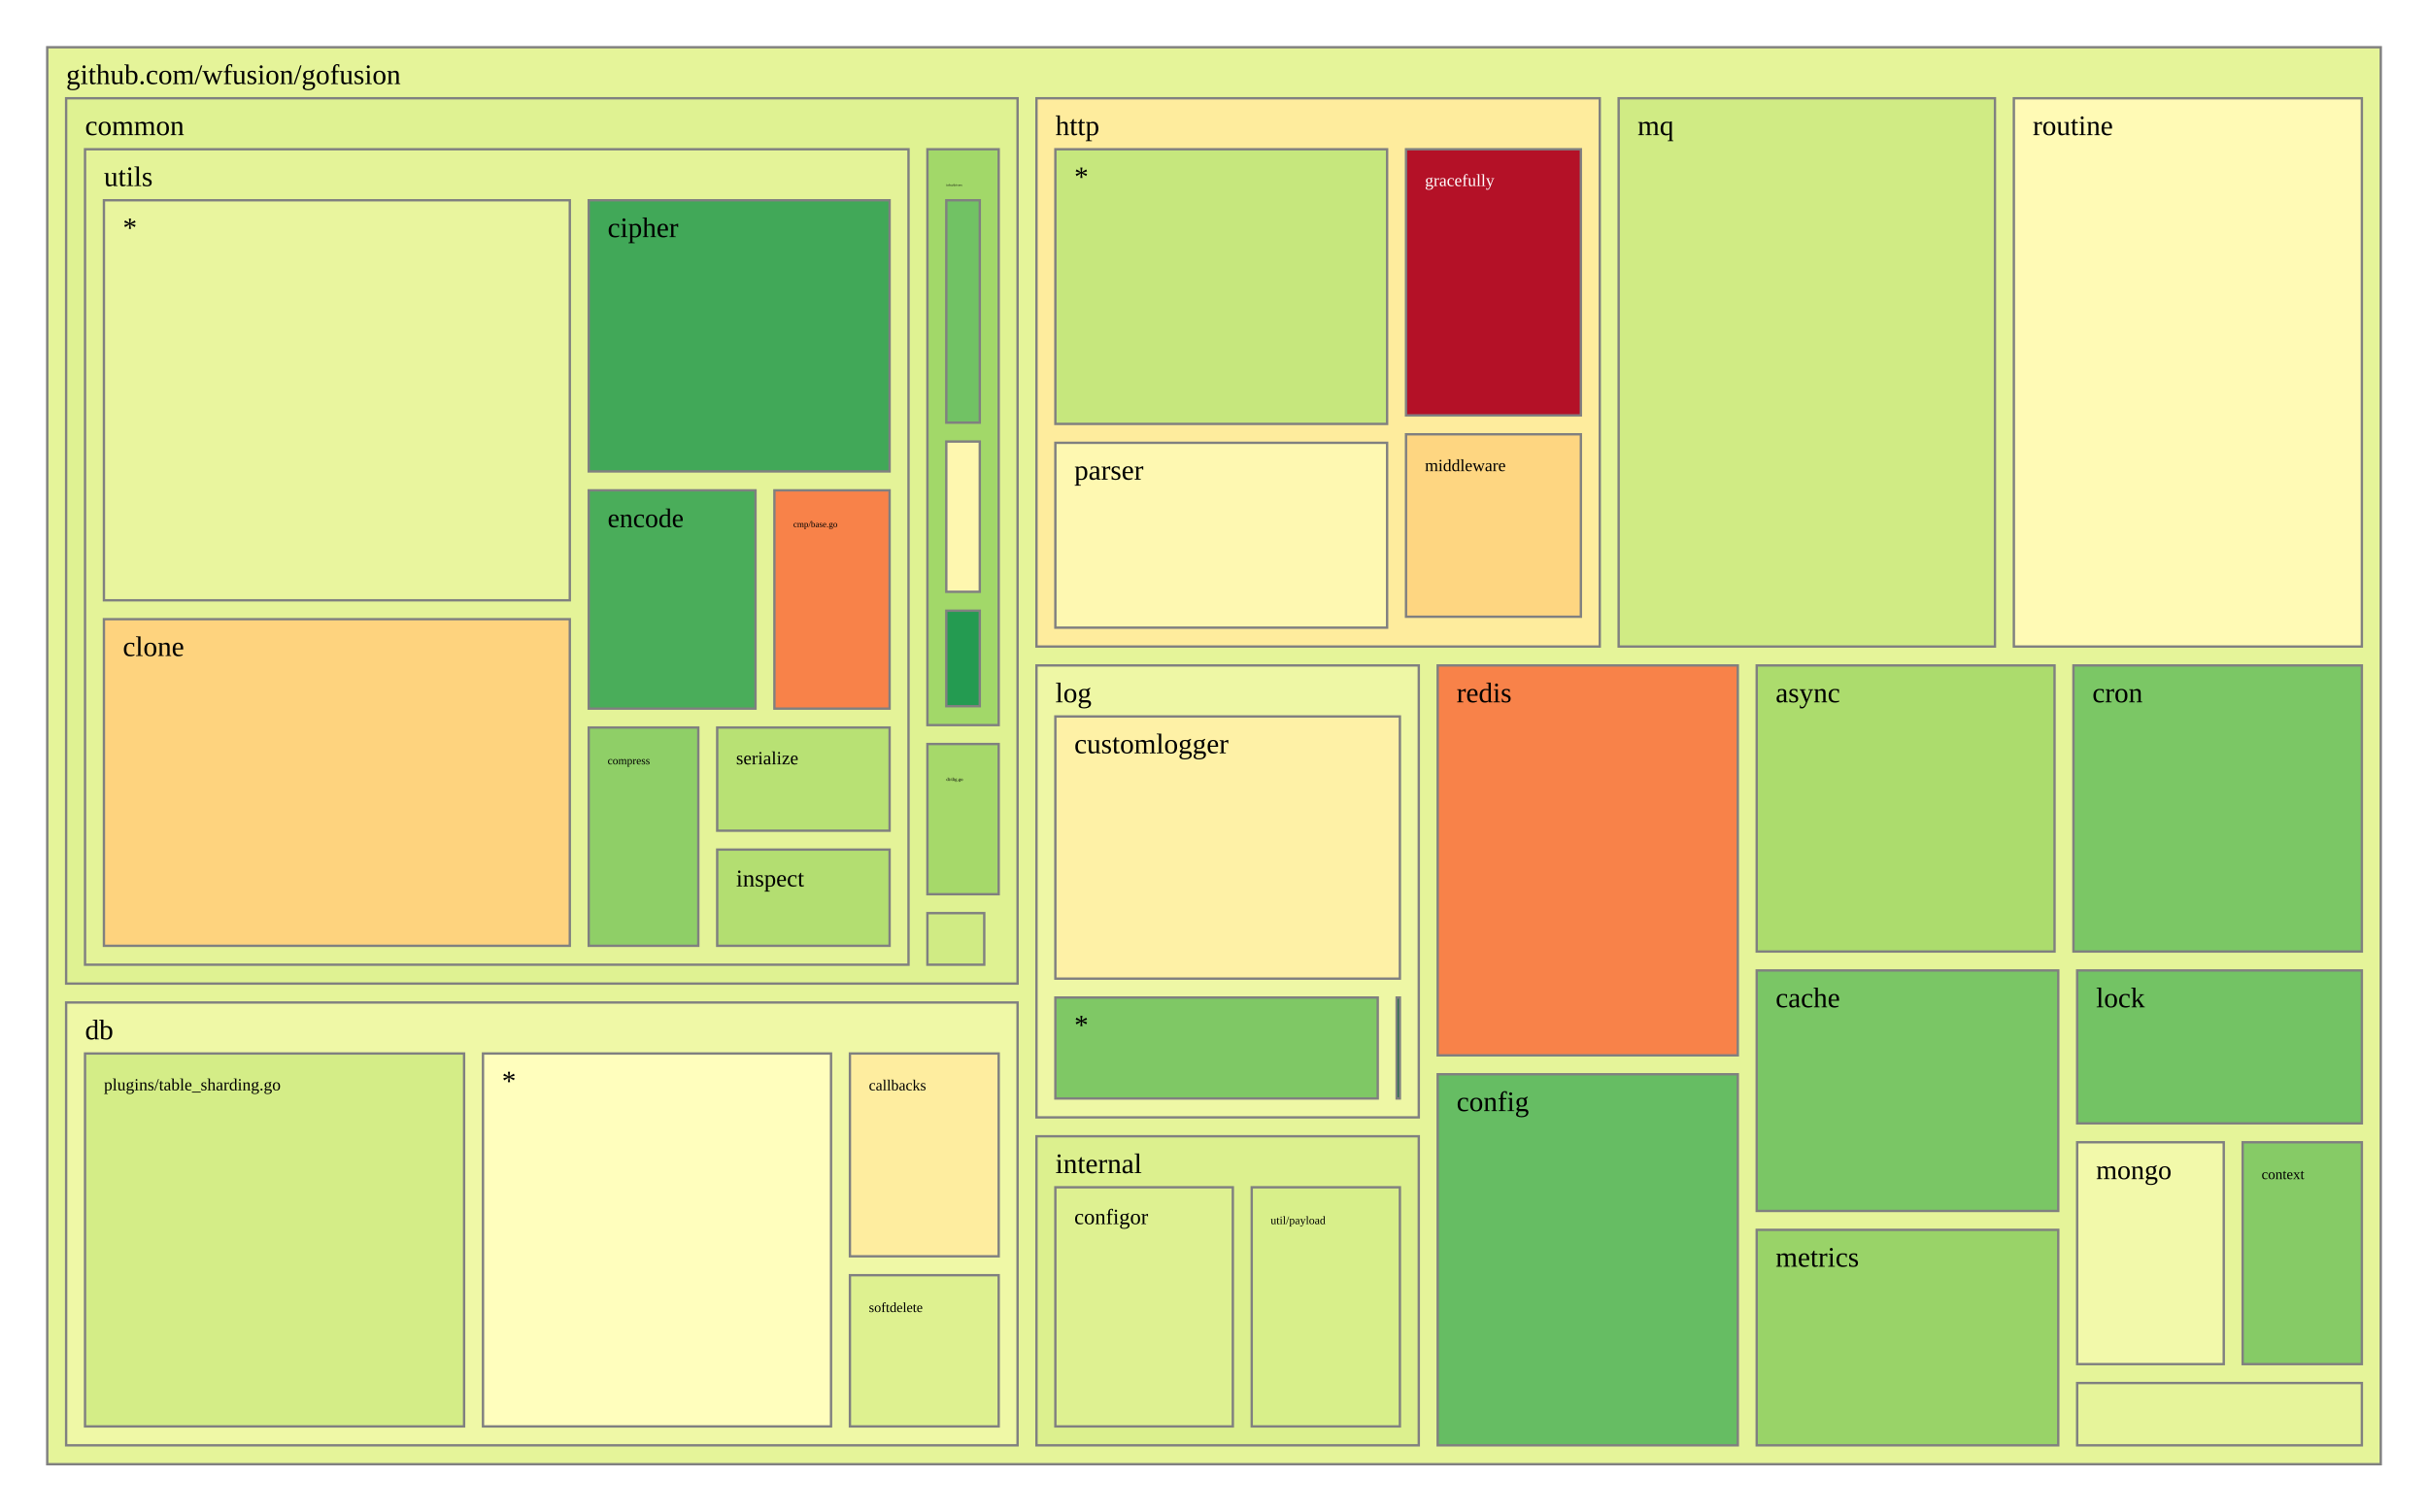
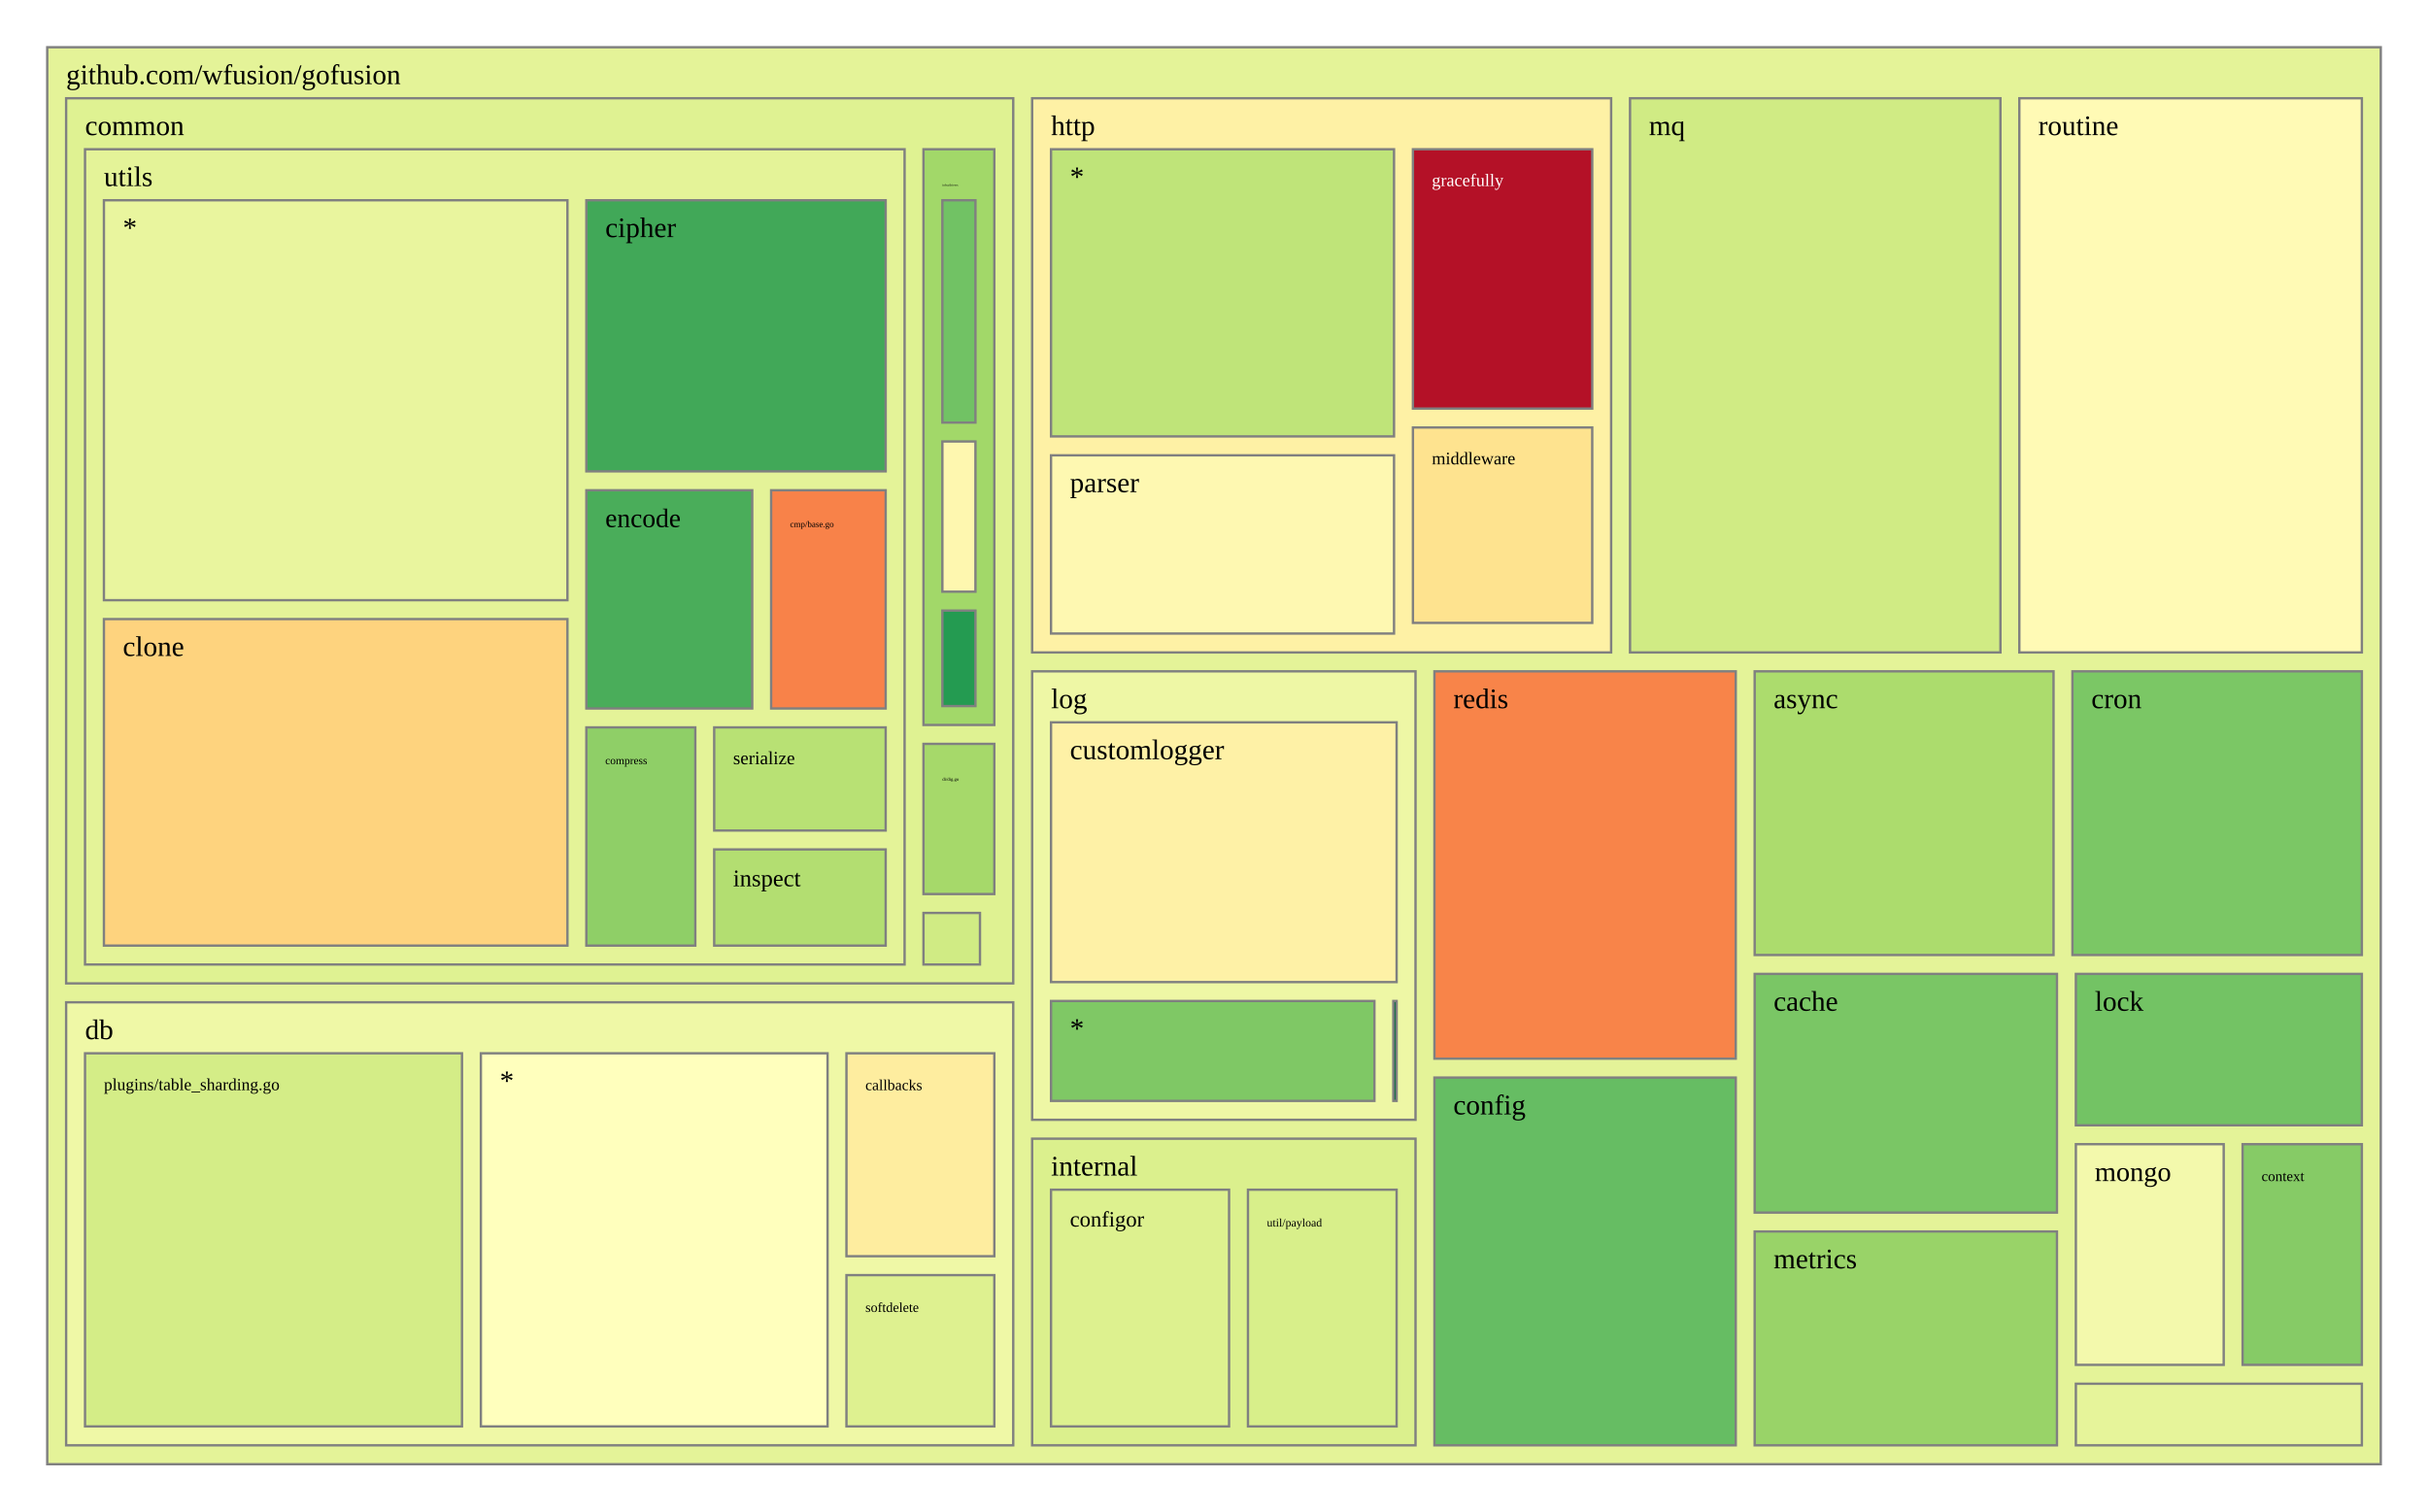
<svg xmlns="http://www.w3.org/2000/svg" viewBox="0 0 1028 640" style="background: white none repeat scroll 0% 0%;">
  <g>
-     <rect x="20" y="20" width="988" height="600" style="fill: rgba(229, 244, 153, 65535);opacity:1;fill-opacity:1;stroke:rgba(128,128,128,65535);stroke-width:1px;stroke-opacity:1;" />
+     <rect x="20" y="20" width="988" height="600" style="fill: rgba(228, 243, 152, 65535);opacity:1;fill-opacity:1;stroke:rgba(128,128,128,65535);stroke-width:1px;stroke-opacity:1;" />
    <text data-notex="1" text-anchor="start" transform="translate(28,35.6) scale(1)" style="font-family: Open Sans, verdana, arial, sans-serif !important; font-size: 12px; fill: rgb(0, 0, 0, 65535); fill-opacity: 1; white-space: pre;" data-math="N">github.com/wfusion/gofusion</text>
  </g>
  <g>
-     <rect x="743.778" y="281.772" width="126.101" height="121.145" style="fill: rgba(172, 220, 109, 65535);opacity:1;fill-opacity:1;stroke:rgba(128,128,128,65535);stroke-width:1px;stroke-opacity:1;" />
-     <text data-notex="1" text-anchor="start" transform="translate(751.7778,297.3723) scale(1)" style="font-family: Open Sans, verdana, arial, sans-serif !important; font-size: 12px; fill: rgb(0, 0, 0, 65535); fill-opacity: 1; white-space: pre;" data-math="N">async</text>
+     <rect x="742.913" y="284.265" width="126.54" height="120.12" style="fill: rgba(172, 220, 109, 65535);opacity:1;fill-opacity:1;stroke:rgba(128,128,128,65535);stroke-width:1px;stroke-opacity:1;" />
+     <text data-notex="1" text-anchor="start" transform="translate(750.913,299.8646) scale(1)" style="font-family: Open Sans, verdana, arial, sans-serif !important; font-size: 12px; fill: rgb(0, 0, 0, 65535); fill-opacity: 1; white-space: pre;" data-math="N">async</text>
  </g>
  <g>
-     <rect x="743.778" y="410.917" width="127.675" height="101.844" style="fill: rgba(122, 198, 101, 65535);opacity:1;fill-opacity:1;stroke:rgba(128,128,128,65535);stroke-width:1px;stroke-opacity:1;" />
-     <text data-notex="1" text-anchor="start" transform="translate(751.7778,426.5173) scale(1)" style="font-family: Open Sans, verdana, arial, sans-serif !important; font-size: 12px; fill: rgb(0, 0, 0, 65535); fill-opacity: 1; white-space: pre;" data-math="N">cache</text>
+     <rect x="742.913" y="412.384" width="127.993" height="101.073" style="fill: rgba(122, 198, 101, 65535);opacity:1;fill-opacity:1;stroke:rgba(128,128,128,65535);stroke-width:1px;stroke-opacity:1;" />
+     <text data-notex="1" text-anchor="start" transform="translate(750.913,427.9843) scale(1)" style="font-family: Open Sans, verdana, arial, sans-serif !important; font-size: 12px; fill: rgb(0, 0, 0, 65535); fill-opacity: 1; white-space: pre;" data-math="N">cache</text>
  </g>
  <g>
-     <rect x="28" y="41.6" width="402.836" height="374.89" style="fill: rgba(223, 242, 146, 65535);opacity:1;fill-opacity:1;stroke:rgba(128,128,128,65535);stroke-width:1px;stroke-opacity:1;" />
+     <rect x="28" y="41.6" width="400.997" height="374.807" style="fill: rgba(223, 242, 146, 65535);opacity:1;fill-opacity:1;stroke:rgba(128,128,128,65535);stroke-width:1px;stroke-opacity:1;" />
    <text data-notex="1" text-anchor="start" transform="translate(36,57.2) scale(1)" style="font-family: Open Sans, verdana, arial, sans-serif !important; font-size: 12px; fill: rgb(0, 0, 0, 65535); fill-opacity: 1; white-space: pre;" data-math="N">common</text>
  </g>
  <g>
-     <rect x="608.704" y="454.881" width="127.074" height="157.119" style="fill: rgba(102, 189, 99, 65535);opacity:1;fill-opacity:1;stroke:rgba(128,128,128,65535);stroke-width:1px;stroke-opacity:1;" />
-     <text data-notex="1" text-anchor="start" transform="translate(616.7039,470.481) scale(1)" style="font-family: Open Sans, verdana, arial, sans-serif !important; font-size: 12px; fill: rgb(0, 0, 0, 65535); fill-opacity: 1; white-space: pre;" data-math="N">config</text>
+     <rect x="607.323" y="456.282" width="127.59" height="155.718" style="fill: rgba(102, 189, 99, 65535);opacity:1;fill-opacity:1;stroke:rgba(128,128,128,65535);stroke-width:1px;stroke-opacity:1;" />
+     <text data-notex="1" text-anchor="start" transform="translate(615.3226,471.8819) scale(1)" style="font-family: Open Sans, verdana, arial, sans-serif !important; font-size: 12px; fill: rgb(0, 0, 0, 65535); fill-opacity: 1; white-space: pre;" data-math="N">config</text>
  </g>
  <g>
-     <rect x="949.524" y="483.677" width="50.476" height="93.943" style="fill: rgba(134, 203, 102, 65535);opacity:1;fill-opacity:1;stroke:rgba(128,128,128,65535);stroke-width:1px;stroke-opacity:1;" />
-     <text data-notex="1" text-anchor="start" transform="translate(957.5236,499.2765) scale(0.513041)" style="font-family: Open Sans, verdana, arial, sans-serif !important; font-size: 12px; fill: rgb(0, 0, 0, 65535); fill-opacity: 1; white-space: pre;" data-math="N">context</text>
+     <rect x="949.504" y="484.495" width="50.496" height="93.431" style="fill: rgba(134, 203, 102, 65535);opacity:1;fill-opacity:1;stroke:rgba(128,128,128,65535);stroke-width:1px;stroke-opacity:1;" />
+     <text data-notex="1" text-anchor="start" transform="translate(957.5041,500.0951) scale(0.513332)" style="font-family: Open Sans, verdana, arial, sans-serif !important; font-size: 12px; fill: rgb(0, 0, 0, 65535); fill-opacity: 1; white-space: pre;" data-math="N">context</text>
  </g>
  <g>
-     <rect x="877.879" y="281.772" width="122.121" height="121.145" style="fill: rgba(123, 199, 101, 65535);opacity:1;fill-opacity:1;stroke:rgba(128,128,128,65535);stroke-width:1px;stroke-opacity:1;" />
-     <text data-notex="1" text-anchor="start" transform="translate(885.8785,297.3723) scale(1)" style="font-family: Open Sans, verdana, arial, sans-serif !important; font-size: 12px; fill: rgb(0, 0, 0, 65535); fill-opacity: 1; white-space: pre;" data-math="N">cron</text>
+     <rect x="877.453" y="284.265" width="122.547" height="120.12" style="fill: rgba(123, 199, 101, 65535);opacity:1;fill-opacity:1;stroke:rgba(128,128,128,65535);stroke-width:1px;stroke-opacity:1;" />
+     <text data-notex="1" text-anchor="start" transform="translate(885.4527,299.8646) scale(1)" style="font-family: Open Sans, verdana, arial, sans-serif !important; font-size: 12px; fill: rgb(0, 0, 0, 65535); fill-opacity: 1; white-space: pre;" data-math="N">cron</text>
  </g>
  <g>
-     <rect x="28" y="424.49" width="402.836" height="187.51" style="fill: rgba(239, 248, 166, 65535);opacity:1;fill-opacity:1;stroke:rgba(128,128,128,65535);stroke-width:1px;stroke-opacity:1;" />
-     <text data-notex="1" text-anchor="start" transform="translate(36,440.0898) scale(1)" style="font-family: Open Sans, verdana, arial, sans-serif !important; font-size: 12px; fill: rgb(0, 0, 0, 65535); fill-opacity: 1; white-space: pre;" data-math="N">db</text>
+     <rect x="28" y="424.407" width="400.997" height="187.593" style="fill: rgba(239, 248, 166, 65535);opacity:1;fill-opacity:1;stroke:rgba(128,128,128,65535);stroke-width:1px;stroke-opacity:1;" />
+     <text data-notex="1" text-anchor="start" transform="translate(36,440.007) scale(1)" style="font-family: Open Sans, verdana, arial, sans-serif !important; font-size: 12px; fill: rgb(0, 0, 0, 65535); fill-opacity: 1; white-space: pre;" data-math="N">db</text>
  </g>
  <g>
-     <rect x="438.836" y="41.6" width="238.495" height="232.172" style="fill: rgba(254, 236, 157, 65535);opacity:1;fill-opacity:1;stroke:rgba(128,128,128,65535);stroke-width:1px;stroke-opacity:1;" />
-     <text data-notex="1" text-anchor="start" transform="translate(446.8359,57.2) scale(1)" style="font-family: Open Sans, verdana, arial, sans-serif !important; font-size: 12px; fill: rgb(0, 0, 0, 65535); fill-opacity: 1; white-space: pre;" data-math="N">http</text>
+     <rect x="436.997" y="41.6" width="245.147" height="234.665" style="fill: rgba(254, 241, 165, 65535);opacity:1;fill-opacity:1;stroke:rgba(128,128,128,65535);stroke-width:1px;stroke-opacity:1;" />
+     <text data-notex="1" text-anchor="start" transform="translate(444.9966,57.2) scale(1)" style="font-family: Open Sans, verdana, arial, sans-serif !important; font-size: 12px; fill: rgb(0, 0, 0, 65535); fill-opacity: 1; white-space: pre;" data-math="N">http</text>
  </g>
  <g>
-     <rect x="879.453" y="585.619" width="120.547" height="26.381" style="fill: rgba(230, 244, 154, 65535);opacity:1;fill-opacity:1;stroke:rgba(128,128,128,65535);stroke-width:1px;stroke-opacity:1;" />
+     <rect x="878.906" y="585.926" width="121.094" height="26.074" style="fill: rgba(230, 244, 154, 65535);opacity:1;fill-opacity:1;stroke:rgba(128,128,128,65535);stroke-width:1px;stroke-opacity:1;" />
  </g>
  <g>
-     <rect x="438.836" y="481.139" width="161.868" height="130.861" style="fill: rgba(220, 240, 142, 65535);opacity:1;fill-opacity:1;stroke:rgba(128,128,128,65535);stroke-width:1px;stroke-opacity:1;" />
-     <text data-notex="1" text-anchor="start" transform="translate(446.8359,496.7391) scale(1)" style="font-family: Open Sans, verdana, arial, sans-serif !important; font-size: 12px; fill: rgb(0, 0, 0, 65535); fill-opacity: 1; white-space: pre;" data-math="N">internal</text>
+     <rect x="436.997" y="482.162" width="162.326" height="129.838" style="fill: rgba(219, 240, 141, 65535);opacity:1;fill-opacity:1;stroke:rgba(128,128,128,65535);stroke-width:1px;stroke-opacity:1;" />
+     <text data-notex="1" text-anchor="start" transform="translate(444.9966,497.7623) scale(1)" style="font-family: Open Sans, verdana, arial, sans-serif !important; font-size: 12px; fill: rgb(0, 0, 0, 65535); fill-opacity: 1; white-space: pre;" data-math="N">internal</text>
  </g>
  <g>
-     <rect x="879.453" y="410.917" width="120.547" height="64.759" style="fill: rgba(115, 195, 100, 65535);opacity:1;fill-opacity:1;stroke:rgba(128,128,128,65535);stroke-width:1px;stroke-opacity:1;" />
-     <text data-notex="1" text-anchor="start" transform="translate(887.4528,426.5173) scale(1)" style="font-family: Open Sans, verdana, arial, sans-serif !important; font-size: 12px; fill: rgb(0, 0, 0, 65535); fill-opacity: 1; white-space: pre;" data-math="N">lock</text>
+     <rect x="878.906" y="412.384" width="121.094" height="64.111" style="fill: rgba(115, 195, 100, 65535);opacity:1;fill-opacity:1;stroke:rgba(128,128,128,65535);stroke-width:1px;stroke-opacity:1;" />
+     <text data-notex="1" text-anchor="start" transform="translate(886.9056,427.9843) scale(1)" style="font-family: Open Sans, verdana, arial, sans-serif !important; font-size: 12px; fill: rgb(0, 0, 0, 65535); fill-opacity: 1; white-space: pre;" data-math="N">lock</text>
  </g>
  <g>
-     <rect x="438.836" y="281.772" width="161.868" height="191.367" style="fill: rgba(238, 247, 165, 65535);opacity:1;fill-opacity:1;stroke:rgba(128,128,128,65535);stroke-width:1px;stroke-opacity:1;" />
-     <text data-notex="1" text-anchor="start" transform="translate(446.8359,297.3723) scale(1)" style="font-family: Open Sans, verdana, arial, sans-serif !important; font-size: 12px; fill: rgb(0, 0, 0, 65535); fill-opacity: 1; white-space: pre;" data-math="N">log</text>
+     <rect x="436.997" y="284.265" width="162.326" height="189.898" style="fill: rgba(238, 247, 165, 65535);opacity:1;fill-opacity:1;stroke:rgba(128,128,128,65535);stroke-width:1px;stroke-opacity:1;" />
+     <text data-notex="1" text-anchor="start" transform="translate(444.9966,299.8646) scale(1)" style="font-family: Open Sans, verdana, arial, sans-serif !important; font-size: 12px; fill: rgb(0, 0, 0, 65535); fill-opacity: 1; white-space: pre;" data-math="N">log</text>
  </g>
  <g>
-     <rect x="743.778" y="520.761" width="127.675" height="91.239" style="fill: rgba(153, 211, 104, 65535);opacity:1;fill-opacity:1;stroke:rgba(128,128,128,65535);stroke-width:1px;stroke-opacity:1;" />
-     <text data-notex="1" text-anchor="start" transform="translate(751.7778,536.3615) scale(1)" style="font-family: Open Sans, verdana, arial, sans-serif !important; font-size: 12px; fill: rgb(0, 0, 0, 65535); fill-opacity: 1; white-space: pre;" data-math="N">metrics</text>
+     <rect x="742.913" y="521.458" width="127.993" height="90.542" style="fill: rgba(153, 211, 104, 65535);opacity:1;fill-opacity:1;stroke:rgba(128,128,128,65535);stroke-width:1px;stroke-opacity:1;" />
+     <text data-notex="1" text-anchor="start" transform="translate(750.913,537.0578) scale(1)" style="font-family: Open Sans, verdana, arial, sans-serif !important; font-size: 12px; fill: rgb(0, 0, 0, 65535); fill-opacity: 1; white-space: pre;" data-math="N">metrics</text>
  </g>
  <g>
-     <rect x="879.453" y="483.677" width="62.071" height="93.943" style="fill: rgba(242, 249, 170, 65535);opacity:1;fill-opacity:1;stroke:rgba(128,128,128,65535);stroke-width:1px;stroke-opacity:1;" />
-     <text data-notex="1" text-anchor="start" transform="translate(887.4528,499.2765) scale(0.959809)" style="font-family: Open Sans, verdana, arial, sans-serif !important; font-size: 12px; fill: rgb(0, 0, 0, 65535); fill-opacity: 1; white-space: pre;" data-math="N">mongo</text>
+     <rect x="878.906" y="484.495" width="62.598" height="93.431" style="fill: rgba(243, 249, 172, 65535);opacity:1;fill-opacity:1;stroke:rgba(128,128,128,65535);stroke-width:1px;stroke-opacity:1;" />
+     <text data-notex="1" text-anchor="start" transform="translate(886.9056,500.0951) scale(0.970802)" style="font-family: Open Sans, verdana, arial, sans-serif !important; font-size: 12px; fill: rgb(0, 0, 0, 65535); fill-opacity: 1; white-space: pre;" data-math="N">mongo</text>
  </g>
  <g>
-     <rect x="685.331" y="41.6" width="159.326" height="232.172" style="fill: rgba(208, 235, 132, 65535);opacity:1;fill-opacity:1;stroke:rgba(128,128,128,65535);stroke-width:1px;stroke-opacity:1;" />
-     <text data-notex="1" text-anchor="start" transform="translate(693.331,57.2) scale(1)" style="font-family: Open Sans, verdana, arial, sans-serif !important; font-size: 12px; fill: rgb(0, 0, 0, 65535); fill-opacity: 1; white-space: pre;" data-math="N">mq</text>
+     <rect x="690.144" y="41.6" width="156.83" height="234.665" style="fill: rgba(208, 235, 132, 65535);opacity:1;fill-opacity:1;stroke:rgba(128,128,128,65535);stroke-width:1px;stroke-opacity:1;" />
+     <text data-notex="1" text-anchor="start" transform="translate(698.1435,57.2) scale(1)" style="font-family: Open Sans, verdana, arial, sans-serif !important; font-size: 12px; fill: rgb(0, 0, 0, 65535); fill-opacity: 1; white-space: pre;" data-math="N">mq</text>
  </g>
  <g>
-     <rect x="608.704" y="281.772" width="127.074" height="165.109" style="fill: rgba(248, 130, 73, 65535);opacity:1;fill-opacity:1;stroke:rgba(128,128,128,65535);stroke-width:1px;stroke-opacity:1;" />
-     <text data-notex="1" text-anchor="start" transform="translate(616.7039,297.3723) scale(1)" style="font-family: Open Sans, verdana, arial, sans-serif !important; font-size: 12px; fill: rgb(0, 0, 0, 65535); fill-opacity: 1; white-space: pre;" data-math="N">redis</text>
+     <rect x="607.323" y="284.265" width="127.59" height="164.017" style="fill: rgba(248, 132, 73, 65535);opacity:1;fill-opacity:1;stroke:rgba(128,128,128,65535);stroke-width:1px;stroke-opacity:1;" />
+     <text data-notex="1" text-anchor="start" transform="translate(615.3226,299.8646) scale(1)" style="font-family: Open Sans, verdana, arial, sans-serif !important; font-size: 12px; fill: rgb(0, 0, 0, 65535); fill-opacity: 1; white-space: pre;" data-math="N">redis</text>
  </g>
  <g>
-     <rect x="852.657" y="41.6" width="147.343" height="232.172" style="fill: rgba(255, 250, 181, 65535);opacity:1;fill-opacity:1;stroke:rgba(128,128,128,65535);stroke-width:1px;stroke-opacity:1;" />
-     <text data-notex="1" text-anchor="start" transform="translate(860.6567,57.2) scale(1)" style="font-family: Open Sans, verdana, arial, sans-serif !important; font-size: 12px; fill: rgb(0, 0, 0, 65535); fill-opacity: 1; white-space: pre;" data-math="N">routine</text>
+     <rect x="854.974" y="41.6" width="145.026" height="234.665" style="fill: rgba(255, 250, 181, 65535);opacity:1;fill-opacity:1;stroke:rgba(128,128,128,65535);stroke-width:1px;stroke-opacity:1;" />
+     <text data-notex="1" text-anchor="start" transform="translate(862.9736,57.2) scale(1)" style="font-family: Open Sans, verdana, arial, sans-serif !important; font-size: 12px; fill: rgb(0, 0, 0, 65535); fill-opacity: 1; white-space: pre;" data-math="N">routine</text>
  </g>
  <g>
-     <rect x="392.655" y="315.038" width="30.181" height="63.613" style="fill: rgba(166, 217, 106, 65535);opacity:1;fill-opacity:1;stroke:rgba(128,128,128,65535);stroke-width:1px;stroke-opacity:1;" />
-     <text data-notex="1" text-anchor="start" transform="translate(400.6551,330.6383) scale(0.16413)" style="font-family: Open Sans, verdana, arial, sans-serif !important; font-size: 12px; fill: rgb(0, 0, 0, 65535); fill-opacity: 1; white-space: pre;" data-math="N">di/dig.go</text>
+     <rect x="390.994" y="314.979" width="30.003" height="63.596" style="fill: rgba(166, 217, 106, 65535);opacity:1;fill-opacity:1;stroke:rgba(128,128,128,65535);stroke-width:1px;stroke-opacity:1;" />
+     <text data-notex="1" text-anchor="start" transform="translate(398.9936,330.5793) scale(0.162071)" style="font-family: Open Sans, verdana, arial, sans-serif !important; font-size: 12px; fill: rgb(0, 0, 0, 65535); fill-opacity: 1; white-space: pre;" data-math="N">di/dig.go</text>
  </g>
  <g>
-     <rect x="392.655" y="386.651" width="24.072" height="21.839" style="fill: rgba(208, 235, 132, 65535);opacity:1;fill-opacity:1;stroke:rgba(128,128,128,65535);stroke-width:1px;stroke-opacity:1;" />
+     <rect x="390.994" y="386.575" width="23.922" height="21.832" style="fill: rgba(208, 235, 132, 65535);opacity:1;fill-opacity:1;stroke:rgba(128,128,128,65535);stroke-width:1px;stroke-opacity:1;" />
  </g>
  <g>
-     <rect x="392.655" y="63.2" width="30.181" height="243.838" style="fill: rgba(162, 216, 105, 65535);opacity:1;fill-opacity:1;stroke:rgba(128,128,128,65535);stroke-width:1px;stroke-opacity:1;" />
-     <text data-notex="1" text-anchor="start" transform="translate(400.6551,78.8) scale(0.113628)" style="font-family: Open Sans, verdana, arial, sans-serif !important; font-size: 12px; fill: rgb(0, 0, 0, 65535); fill-opacity: 1; white-space: pre;" data-math="N">infra/drivers</text>
+     <rect x="390.994" y="63.2" width="30.003" height="243.779" style="fill: rgba(162, 216, 105, 65535);opacity:1;fill-opacity:1;stroke:rgba(128,128,128,65535);stroke-width:1px;stroke-opacity:1;" />
+     <text data-notex="1" text-anchor="start" transform="translate(398.9936,78.8) scale(0.112203)" style="font-family: Open Sans, verdana, arial, sans-serif !important; font-size: 12px; fill: rgb(0, 0, 0, 65535); fill-opacity: 1; white-space: pre;" data-math="N">infra/drivers</text>
  </g>
  <g>
-     <rect x="36" y="63.2" width="348.655" height="345.29" style="fill: rgba(228, 243, 152, 65535);opacity:1;fill-opacity:1;stroke:rgba(128,128,128,65535);stroke-width:1px;stroke-opacity:1;" />
+     <rect x="36" y="63.2" width="346.994" height="345.207" style="fill: rgba(228, 243, 152, 65535);opacity:1;fill-opacity:1;stroke:rgba(128,128,128,65535);stroke-width:1px;stroke-opacity:1;" />
    <text data-notex="1" text-anchor="start" transform="translate(44,78.8) scale(1)" style="font-family: Open Sans, verdana, arial, sans-serif !important; font-size: 12px; fill: rgb(0, 0, 0, 65535); fill-opacity: 1; white-space: pre;" data-math="N">utils</text>
  </g>
  <g>
-     <rect x="359.851" y="446.09" width="62.985" height="85.878" style="fill: rgba(254, 237, 159, 65535);opacity:1;fill-opacity:1;stroke:rgba(128,128,128,65535);stroke-width:1px;stroke-opacity:1;" />
-     <text data-notex="1" text-anchor="start" transform="translate(367.8513,461.6898) scale(0.543803)" style="font-family: Open Sans, verdana, arial, sans-serif !important; font-size: 12px; fill: rgb(0, 0, 0, 65535); fill-opacity: 1; white-space: pre;" data-math="N">callbacks</text>
+     <rect x="358.388" y="446.007" width="62.609" height="85.925" style="fill: rgba(254, 237, 159, 65535);opacity:1;fill-opacity:1;stroke:rgba(128,128,128,65535);stroke-width:1px;stroke-opacity:1;" />
+     <text data-notex="1" text-anchor="start" transform="translate(366.3879,461.607) scale(0.539453)" style="font-family: Open Sans, verdana, arial, sans-serif !important; font-size: 12px; fill: rgb(0, 0, 0, 65535); fill-opacity: 1; white-space: pre;" data-math="N">callbacks</text>
  </g>
  <g>
-     <rect x="36" y="446.09" width="160.494" height="157.91" style="fill: rgba(212, 237, 135, 65535);opacity:1;fill-opacity:1;stroke:rgba(128,128,128,65535);stroke-width:1px;stroke-opacity:1;" />
-     <text data-notex="1" text-anchor="start" transform="translate(44,461.6898) scale(0.602057)" style="font-family: Open Sans, verdana, arial, sans-serif !important; font-size: 12px; fill: rgb(0, 0, 0, 65535); fill-opacity: 1; white-space: pre;" data-math="N">plugins/table_sharding.go</text>
+     <rect x="36" y="446.007" width="159.601" height="157.993" style="fill: rgba(212, 237, 135, 65535);opacity:1;fill-opacity:1;stroke:rgba(128,128,128,65535);stroke-width:1px;stroke-opacity:1;" />
+     <text data-notex="1" text-anchor="start" transform="translate(44,461.607) scale(0.598339)" style="font-family: Open Sans, verdana, arial, sans-serif !important; font-size: 12px; fill: rgb(0, 0, 0, 65535); fill-opacity: 1; white-space: pre;" data-math="N">plugins/table_sharding.go</text>
  </g>
  <g>
-     <rect x="359.851" y="539.968" width="62.985" height="64.032" style="fill: rgba(222, 241, 144, 65535);opacity:1;fill-opacity:1;stroke:rgba(128,128,128,65535);stroke-width:1px;stroke-opacity:1;" />
-     <text data-notex="1" text-anchor="start" transform="translate(367.8513,555.5678) scale(0.489423)" style="font-family: Open Sans, verdana, arial, sans-serif !important; font-size: 12px; fill: rgb(0, 0, 0, 65535); fill-opacity: 1; white-space: pre;" data-math="N">softdelete</text>
+     <rect x="358.388" y="539.932" width="62.609" height="64.068" style="fill: rgba(222, 241, 144, 65535);opacity:1;fill-opacity:1;stroke:rgba(128,128,128,65535);stroke-width:1px;stroke-opacity:1;" />
+     <text data-notex="1" text-anchor="start" transform="translate(366.3879,555.5319) scale(0.485507)" style="font-family: Open Sans, verdana, arial, sans-serif !important; font-size: 12px; fill: rgb(0, 0, 0, 65535); fill-opacity: 1; white-space: pre;" data-math="N">softdelete</text>
  </g>
  <g>
-     <rect x="204.494" y="446.09" width="147.358" height="157.91" style="fill: rgba(255, 254, 189, 65535);opacity:1;fill-opacity:1;stroke:rgba(128,128,128,65535);stroke-width:1px;stroke-opacity:1;" />
-     <text data-notex="1" text-anchor="start" transform="translate(212.4936,461.6898) scale(1)" style="font-family: Open Sans, verdana, arial, sans-serif !important; font-size: 12px; fill: rgb(0, 0, 0, 65535); fill-opacity: 1; white-space: pre;" data-math="N">*</text>
+     <rect x="203.601" y="446.007" width="146.786" height="157.993" style="fill: rgba(255, 255, 189, 65535);opacity:1;fill-opacity:1;stroke:rgba(128,128,128,65535);stroke-width:1px;stroke-opacity:1;" />
+     <text data-notex="1" text-anchor="start" transform="translate(211.6015,461.607) scale(1)" style="font-family: Open Sans, verdana, arial, sans-serif !important; font-size: 12px; fill: rgb(0, 0, 0, 65535); fill-opacity: 1; white-space: pre;" data-math="N">*</text>
  </g>
  <g>
-     <rect x="595.297" y="63.2" width="74.034" height="112.694" style="fill: rgba(180, 17, 39, 65535);opacity:1;fill-opacity:1;stroke:rgba(128,128,128,65535);stroke-width:1px;stroke-opacity:1;" />
-     <text data-notex="1" text-anchor="start" transform="translate(603.2972,78.8) scale(0.604519)" style="font-family: Open Sans, verdana, arial, sans-serif !important; font-size: 12px; fill: rgb(255, 255, 255, 65535); fill-opacity: 1; white-space: pre;" data-math="N">gracefully</text>
+     <rect x="598.224" y="63.2" width="75.92" height="109.812" style="fill: rgba(180, 17, 39, 65535);opacity:1;fill-opacity:1;stroke:rgba(128,128,128,65535);stroke-width:1px;stroke-opacity:1;" />
+     <text data-notex="1" text-anchor="start" transform="translate(606.2239,78.8) scale(0.624163)" style="font-family: Open Sans, verdana, arial, sans-serif !important; font-size: 12px; fill: rgb(255, 255, 255, 65535); fill-opacity: 1; white-space: pre;" data-math="N">gracefully</text>
  </g>
  <g>
-     <rect x="595.297" y="183.894" width="74.034" height="77.256" style="fill: rgba(254, 214, 129, 65535);opacity:1;fill-opacity:1;stroke:rgba(128,128,128,65535);stroke-width:1px;stroke-opacity:1;" />
-     <text data-notex="1" text-anchor="start" transform="translate(603.2972,199.4939) scale(0.604519)" style="font-family: Open Sans, verdana, arial, sans-serif !important; font-size: 12px; fill: rgb(0, 0, 0, 65535); fill-opacity: 1; white-space: pre;" data-math="N">middleware</text>
+     <rect x="598.224" y="181.012" width="75.92" height="82.74" style="fill: rgba(254, 227, 143, 65535);opacity:1;fill-opacity:1;stroke:rgba(128,128,128,65535);stroke-width:1px;stroke-opacity:1;" />
+     <text data-notex="1" text-anchor="start" transform="translate(606.2239,196.6122) scale(0.624163)" style="font-family: Open Sans, verdana, arial, sans-serif !important; font-size: 12px; fill: rgb(0, 0, 0, 65535); fill-opacity: 1; white-space: pre;" data-math="N">middleware</text>
  </g>
  <g>
-     <rect x="446.836" y="187.5" width="140.461" height="78.272" style="fill: rgba(254, 248, 177, 65535);opacity:1;fill-opacity:1;stroke:rgba(128,128,128,65535);stroke-width:1px;stroke-opacity:1;" />
-     <text data-notex="1" text-anchor="start" transform="translate(454.8359,203.1001) scale(1)" style="font-family: Open Sans, verdana, arial, sans-serif !important; font-size: 12px; fill: rgb(0, 0, 0, 65535); fill-opacity: 1; white-space: pre;" data-math="N">parser</text>
+     <rect x="444.997" y="192.796" width="145.227" height="75.469" style="fill: rgba(254, 248, 177, 65535);opacity:1;fill-opacity:1;stroke:rgba(128,128,128,65535);stroke-width:1px;stroke-opacity:1;" />
+     <text data-notex="1" text-anchor="start" transform="translate(452.9966,208.396) scale(1)" style="font-family: Open Sans, verdana, arial, sans-serif !important; font-size: 12px; fill: rgb(0, 0, 0, 65535); fill-opacity: 1; white-space: pre;" data-math="N">parser</text>
  </g>
  <g>
-     <rect x="446.836" y="63.2" width="140.461" height="116.3" style="fill: rgba(198, 231, 125, 65535);opacity:1;fill-opacity:1;stroke:rgba(128,128,128,65535);stroke-width:1px;stroke-opacity:1;" />
-     <text data-notex="1" text-anchor="start" transform="translate(454.8359,78.8) scale(1)" style="font-family: Open Sans, verdana, arial, sans-serif !important; font-size: 12px; fill: rgb(0, 0, 0, 65535); fill-opacity: 1; white-space: pre;" data-math="N">*</text>
+     <rect x="444.997" y="63.2" width="145.227" height="121.596" style="fill: rgba(191, 228, 121, 65535);opacity:1;fill-opacity:1;stroke:rgba(128,128,128,65535);stroke-width:1px;stroke-opacity:1;" />
+     <text data-notex="1" text-anchor="start" transform="translate(452.9966,78.8) scale(1)" style="font-family: Open Sans, verdana, arial, sans-serif !important; font-size: 12px; fill: rgb(0, 0, 0, 65535); fill-opacity: 1; white-space: pre;" data-math="N">*</text>
  </g>
  <g>
-     <rect x="446.836" y="502.739" width="75.136" height="101.261" style="fill: rgba(222, 241, 145, 65535);opacity:1;fill-opacity:1;stroke:rgba(128,128,128,65535);stroke-width:1px;stroke-opacity:1;" />
-     <text data-notex="1" text-anchor="start" transform="translate(454.8359,518.3391) scale(0.769995)" style="font-family: Open Sans, verdana, arial, sans-serif !important; font-size: 12px; fill: rgb(0, 0, 0, 65535); fill-opacity: 1; white-space: pre;" data-math="N">configor</text>
+     <rect x="444.997" y="503.762" width="75.383" height="100.238" style="fill: rgba(221, 241, 143, 65535);opacity:1;fill-opacity:1;stroke:rgba(128,128,128,65535);stroke-width:1px;stroke-opacity:1;" />
+     <text data-notex="1" text-anchor="start" transform="translate(452.9966,519.3623) scale(0.773218)" style="font-family: Open Sans, verdana, arial, sans-serif !important; font-size: 12px; fill: rgb(0, 0, 0, 65535); fill-opacity: 1; white-space: pre;" data-math="N">configor</text>
  </g>
  <g>
-     <rect x="529.972" y="502.739" width="62.732" height="101.261" style="fill: rgba(216, 239, 138, 65535);opacity:1;fill-opacity:1;stroke:rgba(128,128,128,65535);stroke-width:1px;stroke-opacity:1;" />
-     <text data-notex="1" text-anchor="start" transform="translate(537.9715,518.3391) scale(0.405663)" style="font-family: Open Sans, verdana, arial, sans-serif !important; font-size: 12px; fill: rgb(0, 0, 0, 65535); fill-opacity: 1; white-space: pre;" data-math="N">util/payload</text>
+     <rect x="528.38" y="503.762" width="62.943" height="100.238" style="fill: rgba(216, 239, 138, 65535);opacity:1;fill-opacity:1;stroke:rgba(128,128,128,65535);stroke-width:1px;stroke-opacity:1;" />
+     <text data-notex="1" text-anchor="start" transform="translate(536.3797,519.3623) scale(0.40749)" style="font-family: Open Sans, verdana, arial, sans-serif !important; font-size: 12px; fill: rgb(0, 0, 0, 65535); fill-opacity: 1; white-space: pre;" data-math="N">util/payload</text>
  </g>
  <g>
-     <rect x="446.836" y="303.372" width="145.868" height="111.017" style="fill: rgba(254, 241, 166, 65535);opacity:1;fill-opacity:1;stroke:rgba(128,128,128,65535);stroke-width:1px;stroke-opacity:1;" />
-     <text data-notex="1" text-anchor="start" transform="translate(454.8359,318.9723) scale(1)" style="font-family: Open Sans, verdana, arial, sans-serif !important; font-size: 12px; fill: rgb(0, 0, 0, 65535); fill-opacity: 1; white-space: pre;" data-math="N">customlogger</text>
+     <rect x="444.997" y="305.865" width="146.326" height="109.987" style="fill: rgba(254, 241, 166, 65535);opacity:1;fill-opacity:1;stroke:rgba(128,128,128,65535);stroke-width:1px;stroke-opacity:1;" />
+     <text data-notex="1" text-anchor="start" transform="translate(452.9966,321.4646) scale(1)" style="font-family: Open Sans, verdana, arial, sans-serif !important; font-size: 12px; fill: rgb(0, 0, 0, 65535); fill-opacity: 1; white-space: pre;" data-math="N">customlogger</text>
  </g>
  <g>
-     <rect x="591.331" y="422.389" width="1.373" height="42.75" style="fill: rgba(0, 104, 55, 65535);opacity:1;fill-opacity:1;stroke:rgba(128,128,128,65535);stroke-width:1px;stroke-opacity:1;" />
+     <rect x="589.922" y="423.852" width="1.401" height="42.311" style="fill: rgba(0, 104, 55, 65535);opacity:1;fill-opacity:1;stroke:rgba(128,128,128,65535);stroke-width:1px;stroke-opacity:1;" />
  </g>
  <g>
-     <rect x="446.836" y="422.389" width="136.495" height="42.75" style="fill: rgba(127, 200, 101, 65535);opacity:1;fill-opacity:1;stroke:rgba(128,128,128,65535);stroke-width:1px;stroke-opacity:1;" />
-     <text data-notex="1" text-anchor="start" transform="translate(454.8359,437.9894) scale(1)" style="font-family: Open Sans, verdana, arial, sans-serif !important; font-size: 12px; fill: rgb(0, 0, 0, 65535); fill-opacity: 1; white-space: pre;" data-math="N">*</text>
+     <rect x="444.997" y="423.852" width="136.925" height="42.311" style="fill: rgba(127, 200, 101, 65535);opacity:1;fill-opacity:1;stroke:rgba(128,128,128,65535);stroke-width:1px;stroke-opacity:1;" />
+     <text data-notex="1" text-anchor="start" transform="translate(452.9966,439.4518) scale(1)" style="font-family: Open Sans, verdana, arial, sans-serif !important; font-size: 12px; fill: rgb(0, 0, 0, 65535); fill-opacity: 1; white-space: pre;" data-math="N">*</text>
  </g>
  <g>
-     <rect x="400.655" y="258.588" width="14.181" height="40.45" style="fill: rgba(36, 155, 81, 65535);opacity:1;fill-opacity:1;stroke:rgba(128,128,128,65535);stroke-width:1px;stroke-opacity:1;" />
+     <rect x="398.994" y="258.542" width="14.003" height="40.437" style="fill: rgba(36, 155, 81, 65535);opacity:1;fill-opacity:1;stroke:rgba(128,128,128,65535);stroke-width:1px;stroke-opacity:1;" />
  </g>
  <g>
-     <rect x="400.655" y="84.8" width="14.181" height="94.166" style="fill: rgba(113, 194, 100, 65535);opacity:1;fill-opacity:1;stroke:rgba(128,128,128,65535);stroke-width:1px;stroke-opacity:1;" />
+     <rect x="398.994" y="84.8" width="14.003" height="94.139" style="fill: rgba(113, 194, 100, 65535);opacity:1;fill-opacity:1;stroke:rgba(128,128,128,65535);stroke-width:1px;stroke-opacity:1;" />
  </g>
  <g>
-     <rect x="400.655" y="186.966" width="14.181" height="63.622" style="fill: rgba(254, 247, 175, 65535);opacity:1;fill-opacity:1;stroke:rgba(128,128,128,65535);stroke-width:1px;stroke-opacity:1;" />
+     <rect x="398.994" y="186.939" width="14.003" height="63.603" style="fill: rgba(254, 247, 175, 65535);opacity:1;fill-opacity:1;stroke:rgba(128,128,128,65535);stroke-width:1px;stroke-opacity:1;" />
  </g>
  <g>
-     <rect x="249.255" y="84.8" width="127.4" height="114.82" style="fill: rgba(65, 168, 88, 65535);opacity:1;fill-opacity:1;stroke:rgba(128,128,128,65535);stroke-width:1px;stroke-opacity:1;" />
-     <text data-notex="1" text-anchor="start" transform="translate(257.2555,100.4) scale(1)" style="font-family: Open Sans, verdana, arial, sans-serif !important; font-size: 12px; fill: rgb(0, 0, 0, 65535); fill-opacity: 1; white-space: pre;" data-math="N">cipher</text>
+     <rect x="248.254" y="84.8" width="126.739" height="114.788" style="fill: rgba(65, 168, 88, 65535);opacity:1;fill-opacity:1;stroke:rgba(128,128,128,65535);stroke-width:1px;stroke-opacity:1;" />
+     <text data-notex="1" text-anchor="start" transform="translate(256.2544,100.4) scale(1)" style="font-family: Open Sans, verdana, arial, sans-serif !important; font-size: 12px; fill: rgb(0, 0, 0, 65535); fill-opacity: 1; white-space: pre;" data-math="N">cipher</text>
  </g>
  <g>
-     <rect x="44" y="262.188" width="197.255" height="138.302" style="fill: rgba(254, 211, 126, 65535);opacity:1;fill-opacity:1;stroke:rgba(128,128,128,65535);stroke-width:1px;stroke-opacity:1;" />
-     <text data-notex="1" text-anchor="start" transform="translate(52,277.7882) scale(1)" style="font-family: Open Sans, verdana, arial, sans-serif !important; font-size: 12px; fill: rgb(0, 0, 0, 65535); fill-opacity: 1; white-space: pre;" data-math="N">clone</text>
+     <rect x="44" y="262.143" width="196.254" height="138.264" style="fill: rgba(254, 211, 126, 65535);opacity:1;fill-opacity:1;stroke:rgba(128,128,128,65535);stroke-width:1px;stroke-opacity:1;" />
+     <text data-notex="1" text-anchor="start" transform="translate(52,277.7429) scale(1)" style="font-family: Open Sans, verdana, arial, sans-serif !important; font-size: 12px; fill: rgb(0, 0, 0, 65535); fill-opacity: 1; white-space: pre;" data-math="N">clone</text>
  </g>
  <g>
-     <rect x="327.875" y="207.62" width="48.78" height="92.435" style="fill: rgba(248, 130, 73, 65535);opacity:1;fill-opacity:1;stroke:rgba(128,128,128,65535);stroke-width:1px;stroke-opacity:1;" />
-     <text data-notex="1" text-anchor="start" transform="translate(335.8746,223.2195) scale(0.310421)" style="font-family: Open Sans, verdana, arial, sans-serif !important; font-size: 12px; fill: rgb(0, 0, 0, 65535); fill-opacity: 1; white-space: pre;" data-math="N">cmp/base.go</text>
+     <rect x="326.49" y="207.588" width="48.504" height="92.409" style="fill: rgba(248, 130, 73, 65535);opacity:1;fill-opacity:1;stroke:rgba(128,128,128,65535);stroke-width:1px;stroke-opacity:1;" />
+     <text data-notex="1" text-anchor="start" transform="translate(334.4901,223.1881) scale(0.307799)" style="font-family: Open Sans, verdana, arial, sans-serif !important; font-size: 12px; fill: rgb(0, 0, 0, 65535); fill-opacity: 1; white-space: pre;" data-math="N">cmp/base.go</text>
  </g>
  <g>
-     <rect x="249.255" y="308.055" width="46.398" height="92.435" style="fill: rgba(143, 207, 103, 65535);opacity:1;fill-opacity:1;stroke:rgba(128,128,128,65535);stroke-width:1px;stroke-opacity:1;" />
-     <text data-notex="1" text-anchor="start" transform="translate(257.2555,323.6547) scale(0.395808)" style="font-family: Open Sans, verdana, arial, sans-serif !important; font-size: 12px; fill: rgb(0, 0, 0, 65535); fill-opacity: 1; white-space: pre;" data-math="N">compress</text>
+     <rect x="248.254" y="307.998" width="46.133" height="92.409" style="fill: rgba(143, 207, 103, 65535);opacity:1;fill-opacity:1;stroke:rgba(128,128,128,65535);stroke-width:1px;stroke-opacity:1;" />
+     <text data-notex="1" text-anchor="start" transform="translate(256.2544,323.5976) scale(0.392354)" style="font-family: Open Sans, verdana, arial, sans-serif !important; font-size: 12px; fill: rgb(0, 0, 0, 65535); fill-opacity: 1; white-space: pre;" data-math="N">compress</text>
  </g>
  <g>
-     <rect x="249.255" y="207.62" width="70.619" height="92.435" style="fill: rgba(74, 173, 90, 65535);opacity:1;fill-opacity:1;stroke:rgba(128,128,128,65535);stroke-width:1px;stroke-opacity:1;" />
-     <text data-notex="1" text-anchor="start" transform="translate(257.2555,223.2195) scale(0.948249)" style="font-family: Open Sans, verdana, arial, sans-serif !important; font-size: 12px; fill: rgb(0, 0, 0, 65535); fill-opacity: 1; white-space: pre;" data-math="N">encode</text>
+     <rect x="248.254" y="207.588" width="70.236" height="92.409" style="fill: rgba(74, 173, 90, 65535);opacity:1;fill-opacity:1;stroke:rgba(128,128,128,65535);stroke-width:1px;stroke-opacity:1;" />
+     <text data-notex="1" text-anchor="start" transform="translate(256.2544,223.1881) scale(0.941592)" style="font-family: Open Sans, verdana, arial, sans-serif !important; font-size: 12px; fill: rgb(0, 0, 0, 65535); fill-opacity: 1; white-space: pre;" data-math="N">encode</text>
  </g>
  <g>
-     <rect x="303.654" y="359.749" width="73.002" height="40.741" style="fill: rgba(179, 222, 113, 65535);opacity:1;fill-opacity:1;stroke:rgba(128,128,128,65535);stroke-width:1px;stroke-opacity:1;" />
-     <text data-notex="1" text-anchor="start" transform="translate(311.6536,375.3492) scale(0.848237)" style="font-family: Open Sans, verdana, arial, sans-serif !important; font-size: 12px; fill: rgb(0, 0, 0, 65535); fill-opacity: 1; white-space: pre;" data-math="N">inspect</text>
+     <rect x="302.387" y="359.679" width="72.606" height="40.728" style="fill: rgba(179, 222, 113, 65535);opacity:1;fill-opacity:1;stroke:rgba(128,128,128,65535);stroke-width:1px;stroke-opacity:1;" />
+     <text data-notex="1" text-anchor="start" transform="translate(310.3872,375.2789) scale(0.842358)" style="font-family: Open Sans, verdana, arial, sans-serif !important; font-size: 12px; fill: rgb(0, 0, 0, 65535); fill-opacity: 1; white-space: pre;" data-math="N">inspect</text>
  </g>
  <g>
-     <rect x="303.654" y="308.055" width="73.002" height="43.695" style="fill: rgba(184, 225, 116, 65535);opacity:1;fill-opacity:1;stroke:rgba(128,128,128,65535);stroke-width:1px;stroke-opacity:1;" />
-     <text data-notex="1" text-anchor="start" transform="translate(311.6536,323.6547) scale(0.65974)" style="font-family: Open Sans, verdana, arial, sans-serif !important; font-size: 12px; fill: rgb(0, 0, 0, 65535); fill-opacity: 1; white-space: pre;" data-math="N">serialize</text>
+     <rect x="302.387" y="307.998" width="72.606" height="43.681" style="fill: rgba(184, 225, 116, 65535);opacity:1;fill-opacity:1;stroke:rgba(128,128,128,65535);stroke-width:1px;stroke-opacity:1;" />
+     <text data-notex="1" text-anchor="start" transform="translate(310.3872,323.5976) scale(0.655167)" style="font-family: Open Sans, verdana, arial, sans-serif !important; font-size: 12px; fill: rgb(0, 0, 0, 65535); fill-opacity: 1; white-space: pre;" data-math="N">serialize</text>
  </g>
  <g>
-     <rect x="44" y="84.8" width="197.255" height="169.388" style="fill: rgba(233, 245, 158, 65535);opacity:1;fill-opacity:1;stroke:rgba(128,128,128,65535);stroke-width:1px;stroke-opacity:1;" />
+     <rect x="44" y="84.8" width="196.254" height="169.343" style="fill: rgba(233, 245, 158, 65535);opacity:1;fill-opacity:1;stroke:rgba(128,128,128,65535);stroke-width:1px;stroke-opacity:1;" />
    <text data-notex="1" text-anchor="start" transform="translate(52,100.4) scale(1)" style="font-family: Open Sans, verdana, arial, sans-serif !important; font-size: 12px; fill: rgb(0, 0, 0, 65535); fill-opacity: 1; white-space: pre;" data-math="N">*</text>
  </g>
</svg>
